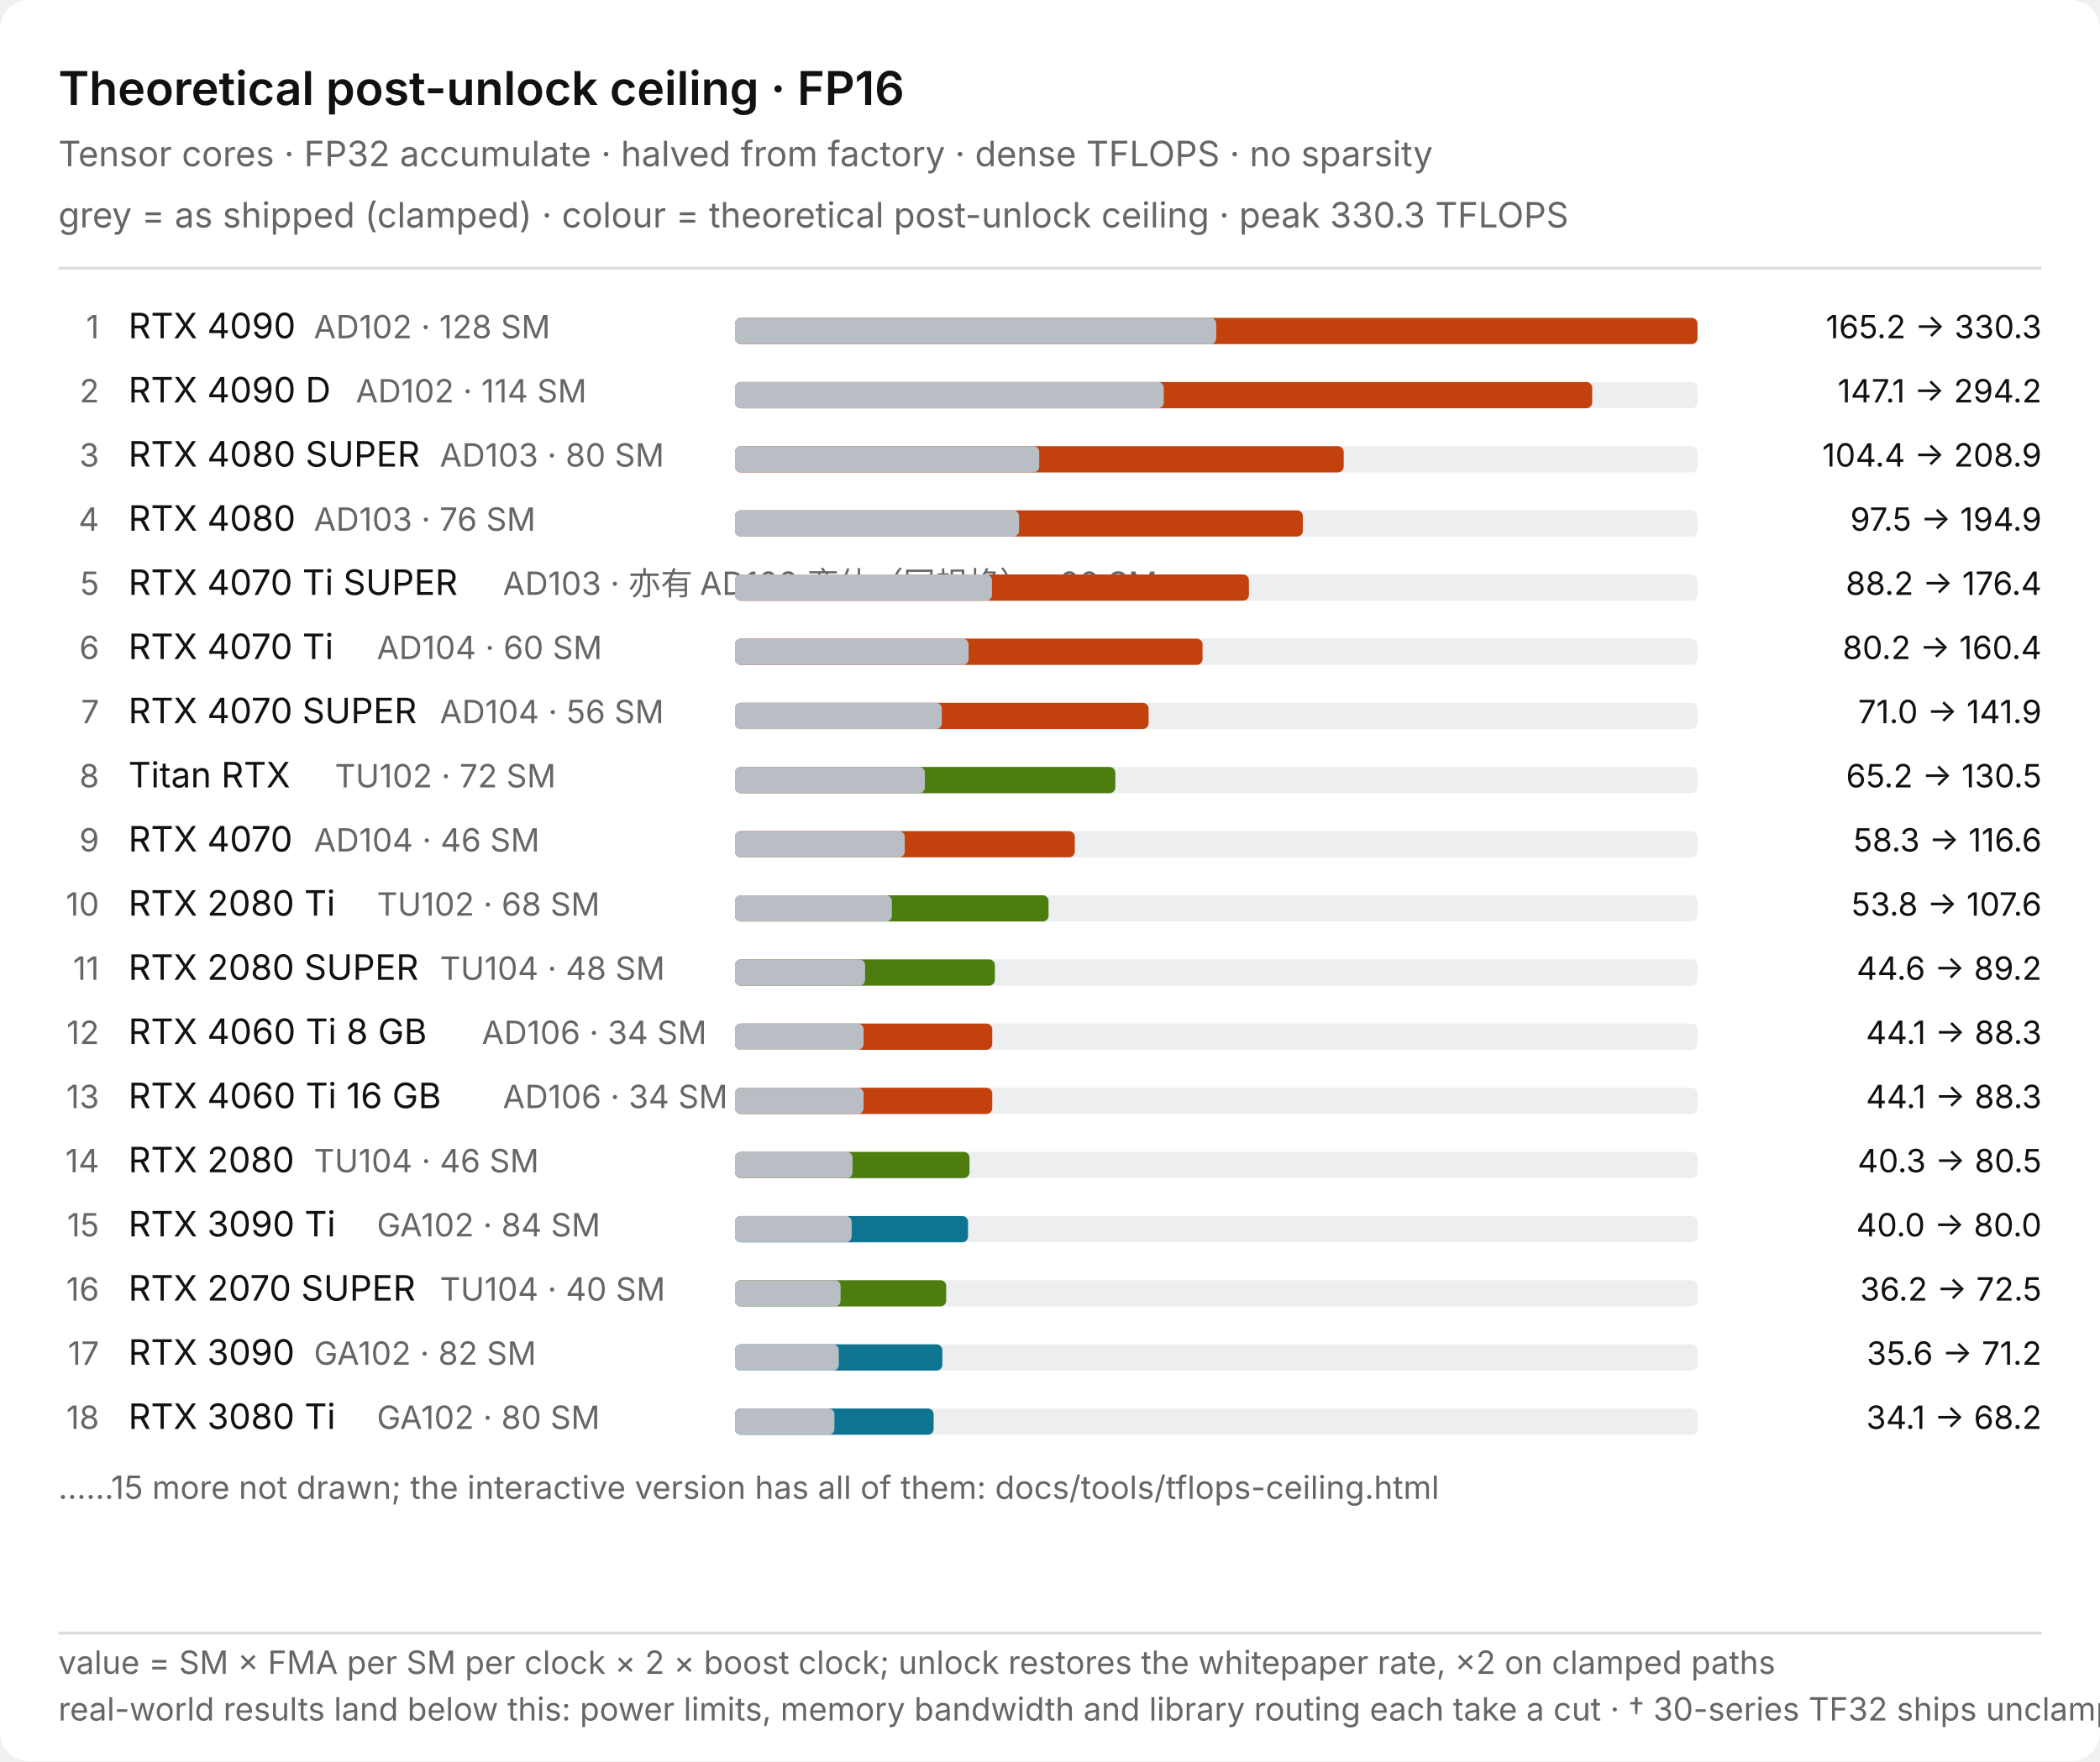
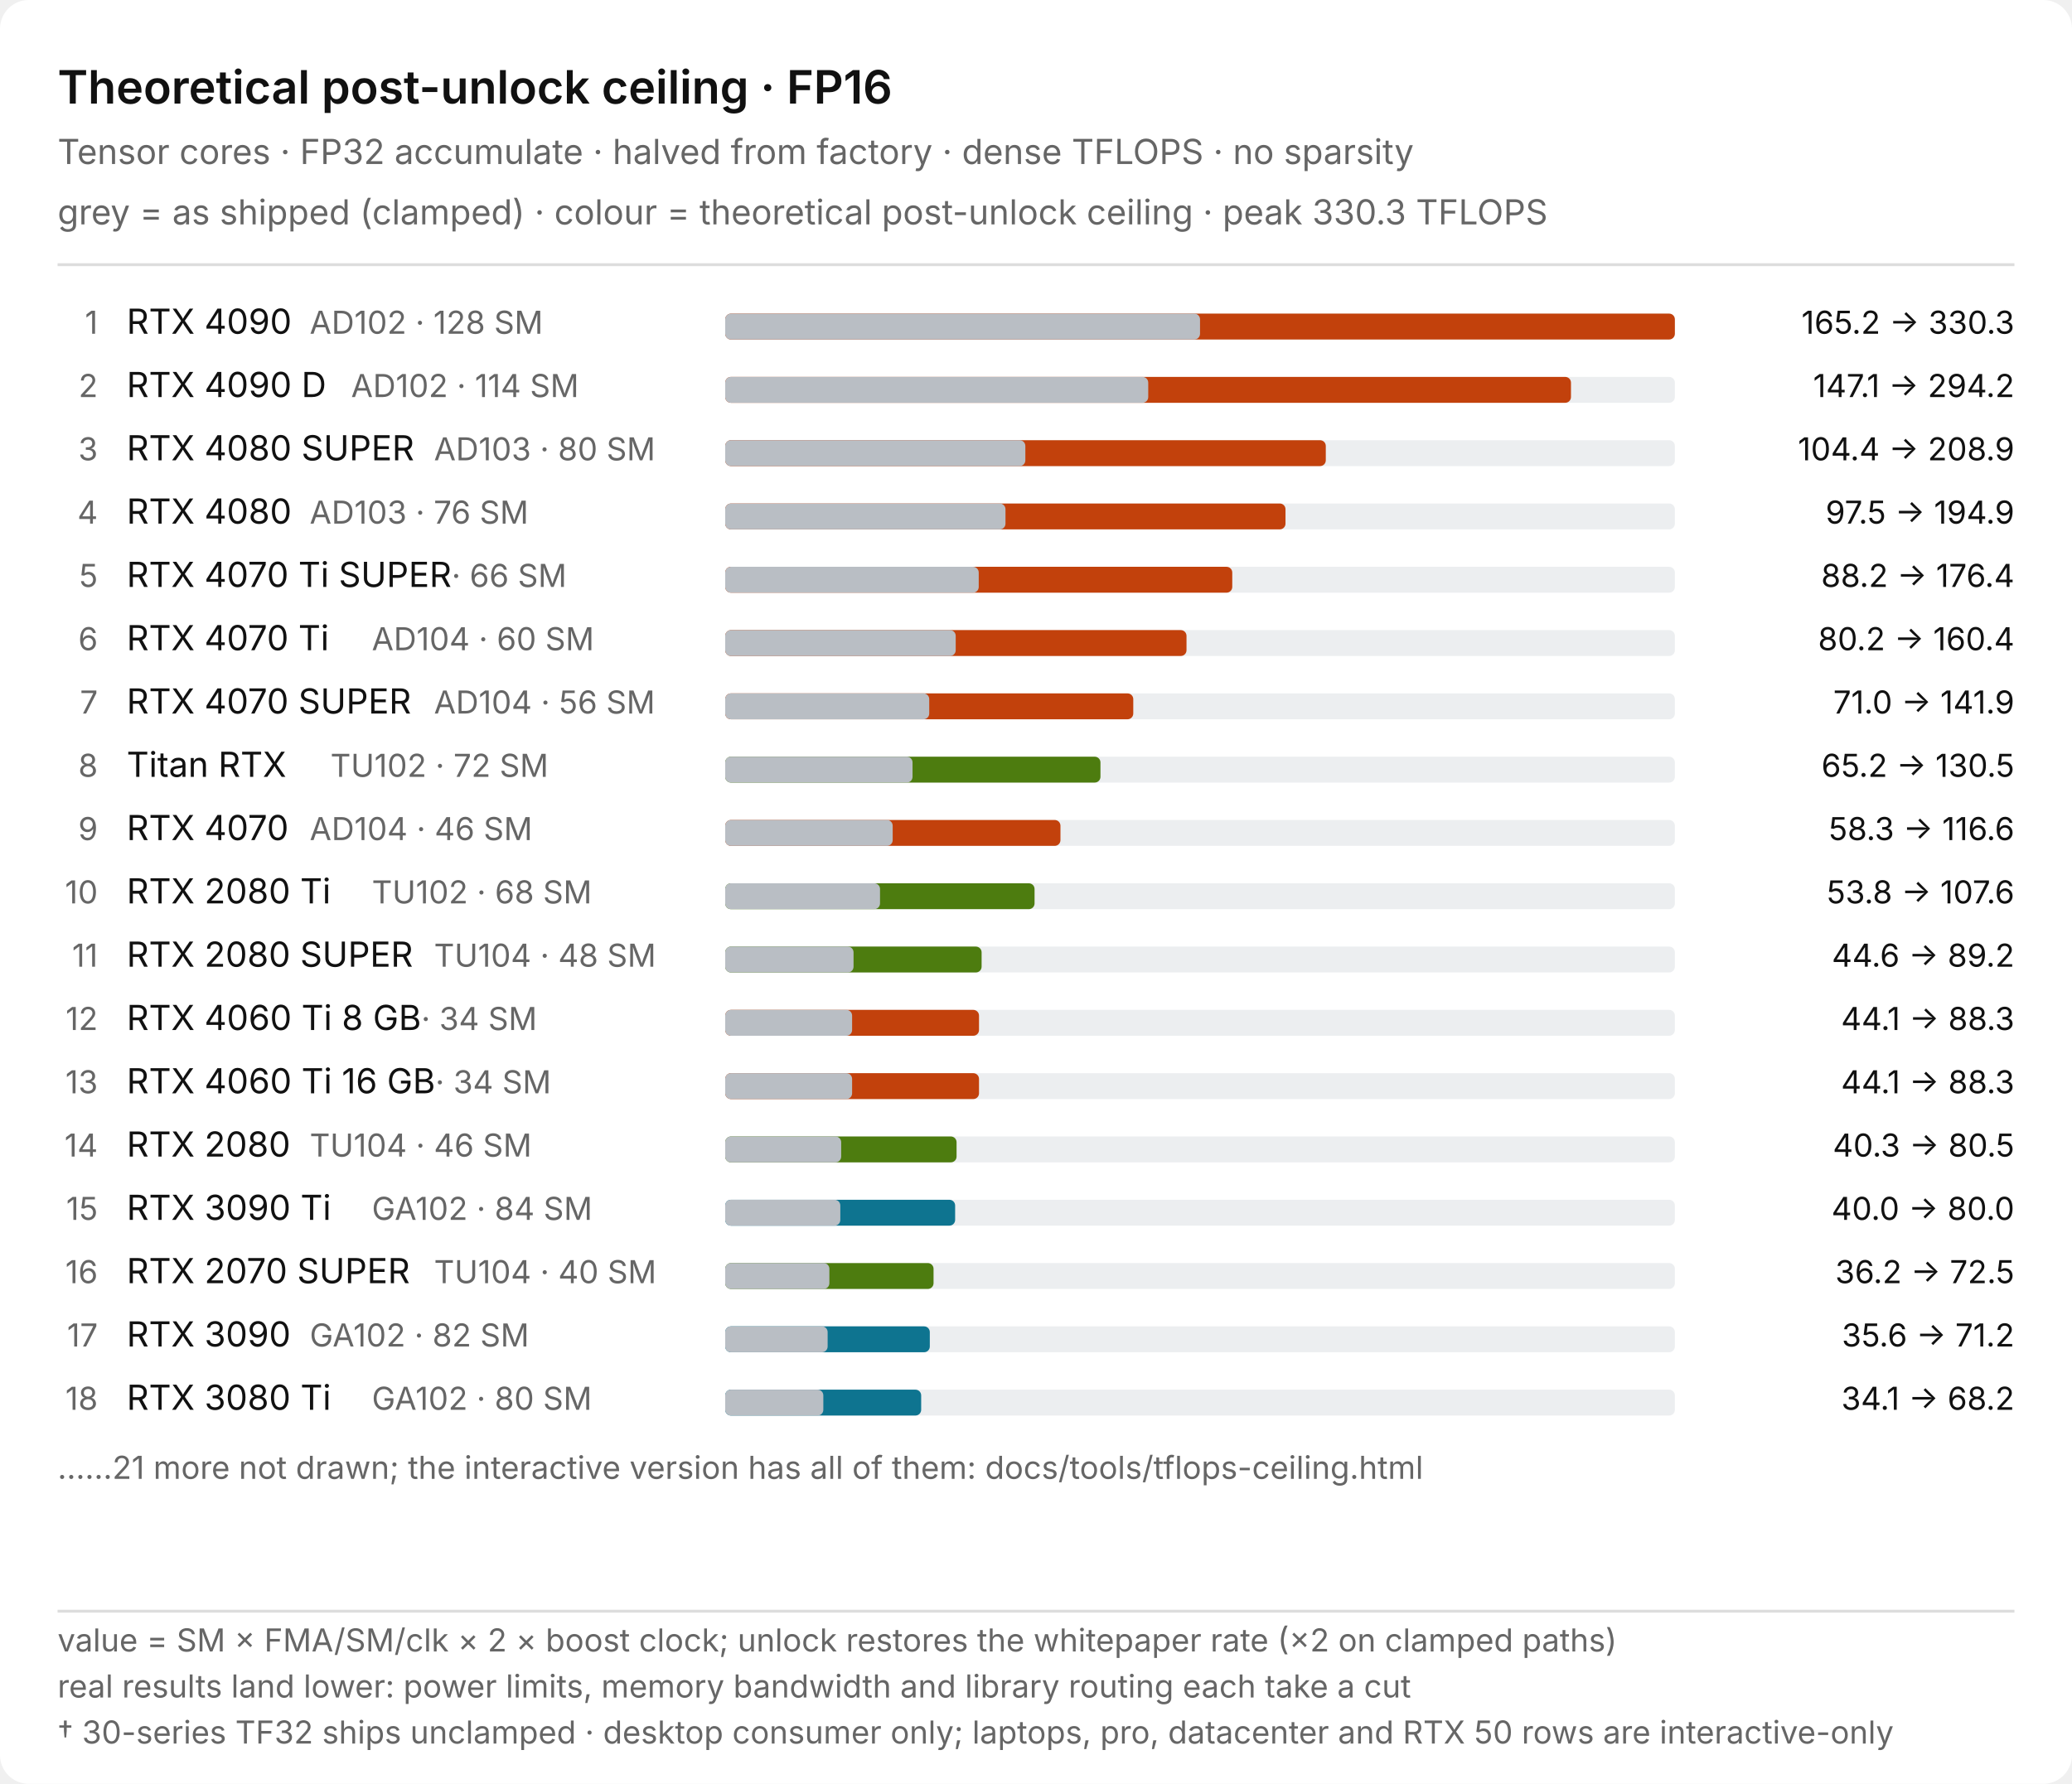
- <svg xmlns="http://www.w3.org/2000/svg" width="720" height="604" viewBox="0 0 720 604" role="img" aria-label="Theoretical post-unlock ceiling chart · FP16">
+ <svg xmlns="http://www.w3.org/2000/svg" width="720" height="620" viewBox="0 0 720 620" role="img" aria-label="Theoretical post-unlock ceiling chart · FP16">
  <style>
- .bg{fill:#fff}.fg{fill:#111}.mut{fill:#666}.brd{fill:none;stroke:#ddd}.trk{fill:#eceef0}.g20{fill:#4d7c0f}.g30{fill:#0e7490}.g40{fill:#c2410c}.lock{fill:#b9bec4}text{font-family:system-ui,-apple-system,'Segoe UI',sans-serif}@media (prefers-color-scheme:dark){.bg{fill:#111417}.fg{fill:#e6e8ea}.mut{fill:#9aa3ad}.brd{stroke:#333a42}.trk{fill:#232a31}.lock{fill:#5b636c}.g20{fill:#a3e635}.g30{fill:#22d3ee}.g40{fill:#fb923c}}
+ .bg{fill:#fff}.fg{fill:#111}.mut{fill:#666}.brd{fill:none;stroke:#ddd}.trk{fill:#eceef0}.g20{fill:#4d7c0f}.g30{fill:#0e7490}.g40{fill:#c2410c}.g10{fill:#92400e}.g16{fill:#d97706}.lock{fill:#b9bec4}text{font-family:system-ui,-apple-system,'Segoe UI',sans-serif}@media (prefers-color-scheme:dark){.bg{fill:#111417}.fg{fill:#e6e8ea}.mut{fill:#9aa3ad}.brd{stroke:#333a42}.trk{fill:#232a31}.lock{fill:#5b636c}.g20{fill:#a3e635}.g30{fill:#22d3ee}.g40{fill:#fb923c}.g10{fill:#92400e}.g16{fill:#d97706}}
</style>
-   <rect class="bg" width="720" height="604" rx="10" />
+   <rect class="bg" width="720" height="620" rx="10" />
  <text class="fg" x="20" y="36" font-size="16" font-weight="600">Theoretical post-unlock ceiling · FP16</text>
  <text class="mut" x="20" y="57" font-size="12">Tensor cores · FP32 accumulate · halved from factory · dense TFLOPS · no sparsity</text>
  <text class="mut" x="20" y="78" font-size="12">grey = as shipped (clamped) · colour = theoretical post-unlock ceiling · peak 330.3 TFLOPS</text>
  <line class="brd" x1="20" y1="92" x2="700" y2="92" />
  <text class="mut" x="34" y="116" font-size="11" text-anchor="end">1</text>
  <text class="fg" x="44" y="116" font-size="12">RTX 4090</text>
  <text class="mut" x="44" y="116" font-size="11">
    <tspan x="107.6">AD102 · 128 SM</tspan>
  </text>
  <rect class="trk" x="252" y="109" width="330" height="9" rx="2" />
  <rect class="g40" x="252.0" y="109.0" width="330.0" height="9" rx="2" />
  <rect class="lock" x="252.0" y="109.0" width="165.0" height="9" rx="2" />
  <text class="fg" x="700" y="116" font-size="11" text-anchor="end">165.2 → 330.3</text>
  <text class="mut" x="34" y="138" font-size="11" text-anchor="end">2</text>
  <text class="fg" x="44" y="138" font-size="12">RTX 4090 D</text>
  <text class="mut" x="44" y="138" font-size="11">
    <tspan x="122.0">AD102 · 114 SM</tspan>
  </text>
  <rect class="trk" x="252" y="131" width="330" height="9" rx="2" />
  <rect class="g40" x="252.0" y="131.0" width="293.9" height="9" rx="2" />
  <rect class="lock" x="252.0" y="131.0" width="147.0" height="9" rx="2" />
  <text class="fg" x="700" y="138" font-size="11" text-anchor="end">147.1 → 294.2</text>
  <text class="mut" x="34" y="160" font-size="11" text-anchor="end">3</text>
  <text class="fg" x="44" y="160" font-size="12">RTX 4080 SUPER</text>
  <text class="mut" x="44" y="160" font-size="11">
    <tspan x="150.8">AD103 · 80 SM</tspan>
  </text>
  <rect class="trk" x="252" y="153" width="330" height="9" rx="2" />
  <rect class="g40" x="252.0" y="153.0" width="208.7" height="9" rx="2" />
  <rect class="lock" x="252.0" y="153.0" width="104.3" height="9" rx="2" />
  <text class="fg" x="700" y="160" font-size="11" text-anchor="end">104.4 → 208.9</text>
  <text class="mut" x="34" y="182" font-size="11" text-anchor="end">4</text>
  <text class="fg" x="44" y="182" font-size="12">RTX 4080</text>
  <text class="mut" x="44" y="182" font-size="11">
    <tspan x="107.6">AD103 · 76 SM</tspan>
  </text>
  <rect class="trk" x="252" y="175" width="330" height="9" rx="2" />
  <rect class="g40" x="252.0" y="175.0" width="194.7" height="9" rx="2" />
  <rect class="lock" x="252.0" y="175.0" width="97.4" height="9" rx="2" />
  <text class="fg" x="700" y="182" font-size="11" text-anchor="end">97.5 → 194.9</text>
  <text class="mut" x="34" y="204" font-size="11" text-anchor="end">5</text>
-   <text class="fg" x="44" y="204" font-size="12">RTX 4070 Ti SUPER</text>
-   <text class="mut" x="44" y="204" font-size="11">
-     <tspan x="172.4">AD103 · 亦有 AD102 变体（同规格） · 66 SM</tspan>
+   <text class="fg" x="44" y="204" font-size="12">RTX 4070 Ti SUPER<tspan class="mut" font-size="11"> · 66 SM</tspan>
  </text>
  <rect class="trk" x="252" y="197" width="330" height="9" rx="2" />
  <rect class="g40" x="252.0" y="197.0" width="176.2" height="9" rx="2" />
  <rect class="lock" x="252.0" y="197.0" width="88.1" height="9" rx="2" />
  <text class="fg" x="700" y="204" font-size="11" text-anchor="end">88.2 → 176.4</text>
  <text class="mut" x="34" y="226" font-size="11" text-anchor="end">6</text>
  <text class="fg" x="44" y="226" font-size="12">RTX 4070 Ti</text>
  <text class="mut" x="44" y="226" font-size="11">
    <tspan x="129.2">AD104 · 60 SM</tspan>
  </text>
  <rect class="trk" x="252" y="219" width="330" height="9" rx="2" />
  <rect class="g40" x="252.0" y="219.0" width="160.3" height="9" rx="2" />
  <rect class="lock" x="252.0" y="219.0" width="80.1" height="9" rx="2" />
  <text class="fg" x="700" y="226" font-size="11" text-anchor="end">80.2 → 160.4</text>
  <text class="mut" x="34" y="248" font-size="11" text-anchor="end">7</text>
  <text class="fg" x="44" y="248" font-size="12">RTX 4070 SUPER</text>
  <text class="mut" x="44" y="248" font-size="11">
    <tspan x="150.8">AD104 · 56 SM</tspan>
  </text>
  <rect class="trk" x="252" y="241" width="330" height="9" rx="2" />
  <rect class="g40" x="252.0" y="241.0" width="141.8" height="9" rx="2" />
  <rect class="lock" x="252.0" y="241.0" width="70.9" height="9" rx="2" />
  <text class="fg" x="700" y="248" font-size="11" text-anchor="end">71.0 → 141.9</text>
  <text class="mut" x="34" y="270" font-size="11" text-anchor="end">8</text>
  <text class="fg" x="44" y="270" font-size="12">Titan RTX</text>
  <text class="mut" x="44" y="270" font-size="11">
    <tspan x="114.8">TU102 · 72 SM</tspan>
  </text>
  <rect class="trk" x="252" y="263" width="330" height="9" rx="2" />
  <rect class="g20" x="252.0" y="263.0" width="130.4" height="9" rx="2" />
  <rect class="lock" x="252.0" y="263.0" width="65.1" height="9" rx="2" />
  <text class="fg" x="700" y="270" font-size="11" text-anchor="end">65.2 → 130.5</text>
  <text class="mut" x="34" y="292" font-size="11" text-anchor="end">9</text>
  <text class="fg" x="44" y="292" font-size="12">RTX 4070</text>
  <text class="mut" x="44" y="292" font-size="11">
    <tspan x="107.6">AD104 · 46 SM</tspan>
  </text>
  <rect class="trk" x="252" y="285" width="330" height="9" rx="2" />
  <rect class="g40" x="252.0" y="285.0" width="116.5" height="9" rx="2" />
  <rect class="lock" x="252.0" y="285.0" width="58.2" height="9" rx="2" />
  <text class="fg" x="700" y="292" font-size="11" text-anchor="end">58.3 → 116.6</text>
  <text class="mut" x="34" y="314" font-size="11" text-anchor="end">10</text>
  <text class="fg" x="44" y="314" font-size="12">RTX 2080 Ti</text>
  <text class="mut" x="44" y="314" font-size="11">
    <tspan x="129.2">TU102 · 68 SM</tspan>
  </text>
  <rect class="trk" x="252" y="307" width="330" height="9" rx="2" />
  <rect class="g20" x="252.0" y="307.0" width="107.5" height="9" rx="2" />
  <rect class="lock" x="252.0" y="307.0" width="53.8" height="9" rx="2" />
  <text class="fg" x="700" y="314" font-size="11" text-anchor="end">53.8 → 107.6</text>
  <text class="mut" x="34" y="336" font-size="11" text-anchor="end">11</text>
  <text class="fg" x="44" y="336" font-size="12">RTX 2080 SUPER</text>
  <text class="mut" x="44" y="336" font-size="11">
    <tspan x="150.8">TU104 · 48 SM</tspan>
  </text>
  <rect class="trk" x="252" y="329" width="330" height="9" rx="2" />
  <rect class="g20" x="252.0" y="329.0" width="89.1" height="9" rx="2" />
  <rect class="lock" x="252.0" y="329.0" width="44.6" height="9" rx="2" />
  <text class="fg" x="700" y="336" font-size="11" text-anchor="end">44.6 → 89.2</text>
  <text class="mut" x="34" y="358" font-size="11" text-anchor="end">12</text>
-   <text class="fg" x="44" y="358" font-size="12">RTX 4060 Ti 8 GB</text>
-   <text class="mut" x="44" y="358" font-size="11">
-     <tspan x="165.2">AD106 · 34 SM</tspan>
+   <text class="fg" x="44" y="358" font-size="12">RTX 4060 Ti 8 GB<tspan class="mut" font-size="11"> · 34 SM</tspan>
  </text>
  <rect class="trk" x="252" y="351" width="330" height="9" rx="2" />
  <rect class="g40" x="252.0" y="351.0" width="88.2" height="9" rx="2" />
  <rect class="lock" x="252.0" y="351.0" width="44.1" height="9" rx="2" />
  <text class="fg" x="700" y="358" font-size="11" text-anchor="end">44.1 → 88.3</text>
  <text class="mut" x="34" y="380" font-size="11" text-anchor="end">13</text>
-   <text class="fg" x="44" y="380" font-size="12">RTX 4060 Ti 16 GB</text>
-   <text class="mut" x="44" y="380" font-size="11">
-     <tspan x="172.4">AD106 · 34 SM</tspan>
+   <text class="fg" x="44" y="380" font-size="12">RTX 4060 Ti 16 GB<tspan class="mut" font-size="11"> · 34 SM</tspan>
  </text>
  <rect class="trk" x="252" y="373" width="330" height="9" rx="2" />
  <rect class="g40" x="252.0" y="373.0" width="88.2" height="9" rx="2" />
  <rect class="lock" x="252.0" y="373.0" width="44.1" height="9" rx="2" />
  <text class="fg" x="700" y="380" font-size="11" text-anchor="end">44.1 → 88.3</text>
  <text class="mut" x="34" y="402" font-size="11" text-anchor="end">14</text>
  <text class="fg" x="44" y="402" font-size="12">RTX 2080</text>
  <text class="mut" x="44" y="402" font-size="11">
    <tspan x="107.6">TU104 · 46 SM</tspan>
  </text>
  <rect class="trk" x="252" y="395" width="330" height="9" rx="2" />
  <rect class="g20" x="252.0" y="395.0" width="80.4" height="9" rx="2" />
  <rect class="lock" x="252.0" y="395.0" width="40.3" height="9" rx="2" />
  <text class="fg" x="700" y="402" font-size="11" text-anchor="end">40.3 → 80.5</text>
  <text class="mut" x="34" y="424" font-size="11" text-anchor="end">15</text>
  <text class="fg" x="44" y="424" font-size="12">RTX 3090 Ti</text>
  <text class="mut" x="44" y="424" font-size="11">
    <tspan x="129.2">GA102 · 84 SM</tspan>
  </text>
  <rect class="trk" x="252" y="417" width="330" height="9" rx="2" />
  <rect class="g30" x="252.0" y="417.0" width="79.9" height="9" rx="2" />
  <rect class="lock" x="252.0" y="417.0" width="40.0" height="9" rx="2" />
  <text class="fg" x="700" y="424" font-size="11" text-anchor="end">40.0 → 80.0</text>
  <text class="mut" x="34" y="446" font-size="11" text-anchor="end">16</text>
  <text class="fg" x="44" y="446" font-size="12">RTX 2070 SUPER</text>
  <text class="mut" x="44" y="446" font-size="11">
    <tspan x="150.8">TU104 · 40 SM</tspan>
  </text>
  <rect class="trk" x="252" y="439" width="330" height="9" rx="2" />
  <rect class="g20" x="252.0" y="439.0" width="72.4" height="9" rx="2" />
  <rect class="lock" x="252.0" y="439.0" width="36.2" height="9" rx="2" />
  <text class="fg" x="700" y="446" font-size="11" text-anchor="end">36.2 → 72.5</text>
  <text class="mut" x="34" y="468" font-size="11" text-anchor="end">17</text>
  <text class="fg" x="44" y="468" font-size="12">RTX 3090</text>
  <text class="mut" x="44" y="468" font-size="11">
    <tspan x="107.6">GA102 · 82 SM</tspan>
  </text>
  <rect class="trk" x="252" y="461" width="330" height="9" rx="2" />
  <rect class="g30" x="252.0" y="461.0" width="71.1" height="9" rx="2" />
  <rect class="lock" x="252.0" y="461.0" width="35.6" height="9" rx="2" />
  <text class="fg" x="700" y="468" font-size="11" text-anchor="end">35.6 → 71.2</text>
  <text class="mut" x="34" y="490" font-size="11" text-anchor="end">18</text>
  <text class="fg" x="44" y="490" font-size="12">RTX 3080 Ti</text>
  <text class="mut" x="44" y="490" font-size="11">
    <tspan x="129.2">GA102 · 80 SM</tspan>
  </text>
  <rect class="trk" x="252" y="483" width="330" height="9" rx="2" />
  <rect class="g30" x="252.0" y="483.0" width="68.1" height="9" rx="2" />
  <rect class="lock" x="252.0" y="483.0" width="34.1" height="9" rx="2" />
  <text class="fg" x="700" y="490" font-size="11" text-anchor="end">34.1 → 68.2</text>
-   <text class="mut" x="20" y="514" font-size="11">……15 more not drawn; the interactive version has all of them: docs/tools/tflops-ceiling.html</text>
+   <text class="mut" x="20" y="514" font-size="11">……21 more not drawn; the interactive version has all of them: docs/tools/tflops-ceiling.html</text>
  <line class="brd" x1="20" y1="560" x2="700" y2="560" />
-   <text class="mut" x="20" y="574" font-size="11">value = SM × FMA per SM per clock × 2 × boost clock; unlock restores the whitepaper rate, ×2 on clamped paths</text>
-   <text class="mut" x="20" y="590" font-size="11">real-world results land below this: power limits, memory bandwidth and library routing each take a cut · † 30-series TF32 ships unclamped · desktop only, laptops are in the interactive version</text>
+   <text class="mut" x="20" y="574" font-size="11">value = SM × FMA/SM/clk × 2 × boost clock; unlock restores the whitepaper rate (×2 on clamped paths)</text>
+   <text class="mut" x="20" y="590" font-size="11">real results land lower: power limits, memory bandwidth and library routing each take a cut</text>
+   <text class="mut" x="20" y="606" font-size="11">† 30-series TF32 ships unclamped · desktop consumer only; laptops, pro, datacenter and RTX 50 rows are interactive-only</text>
</svg>
